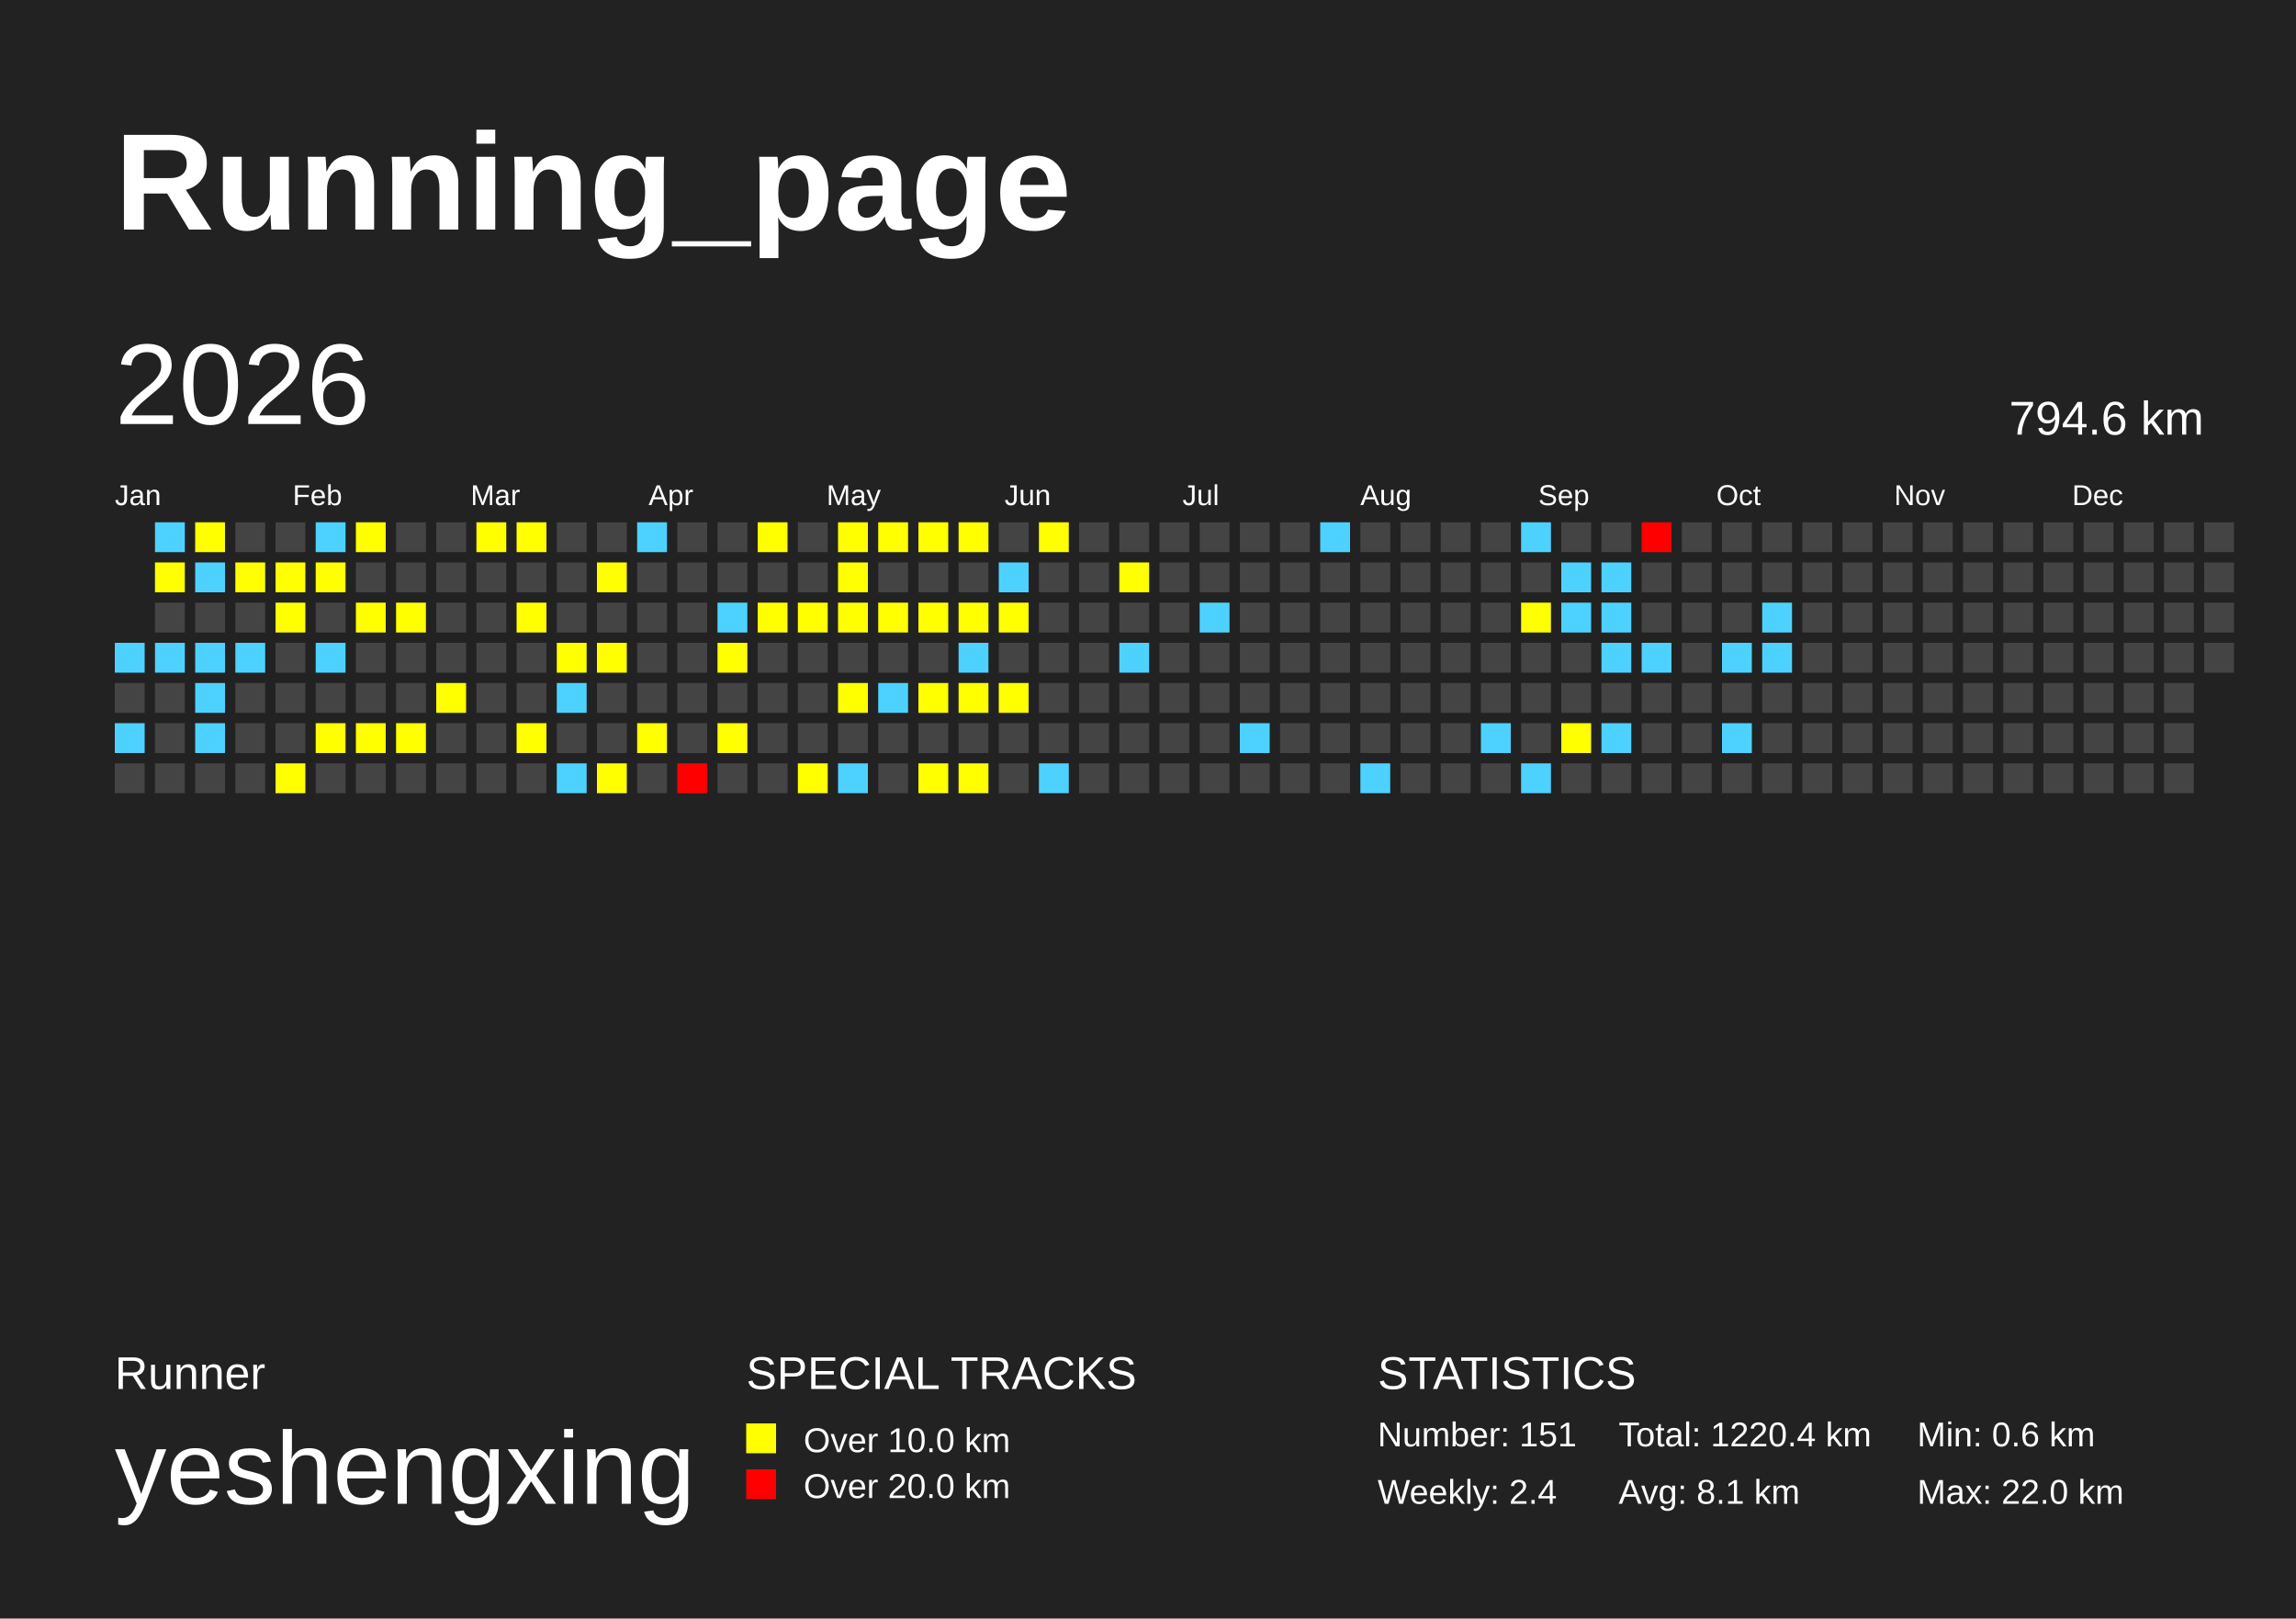
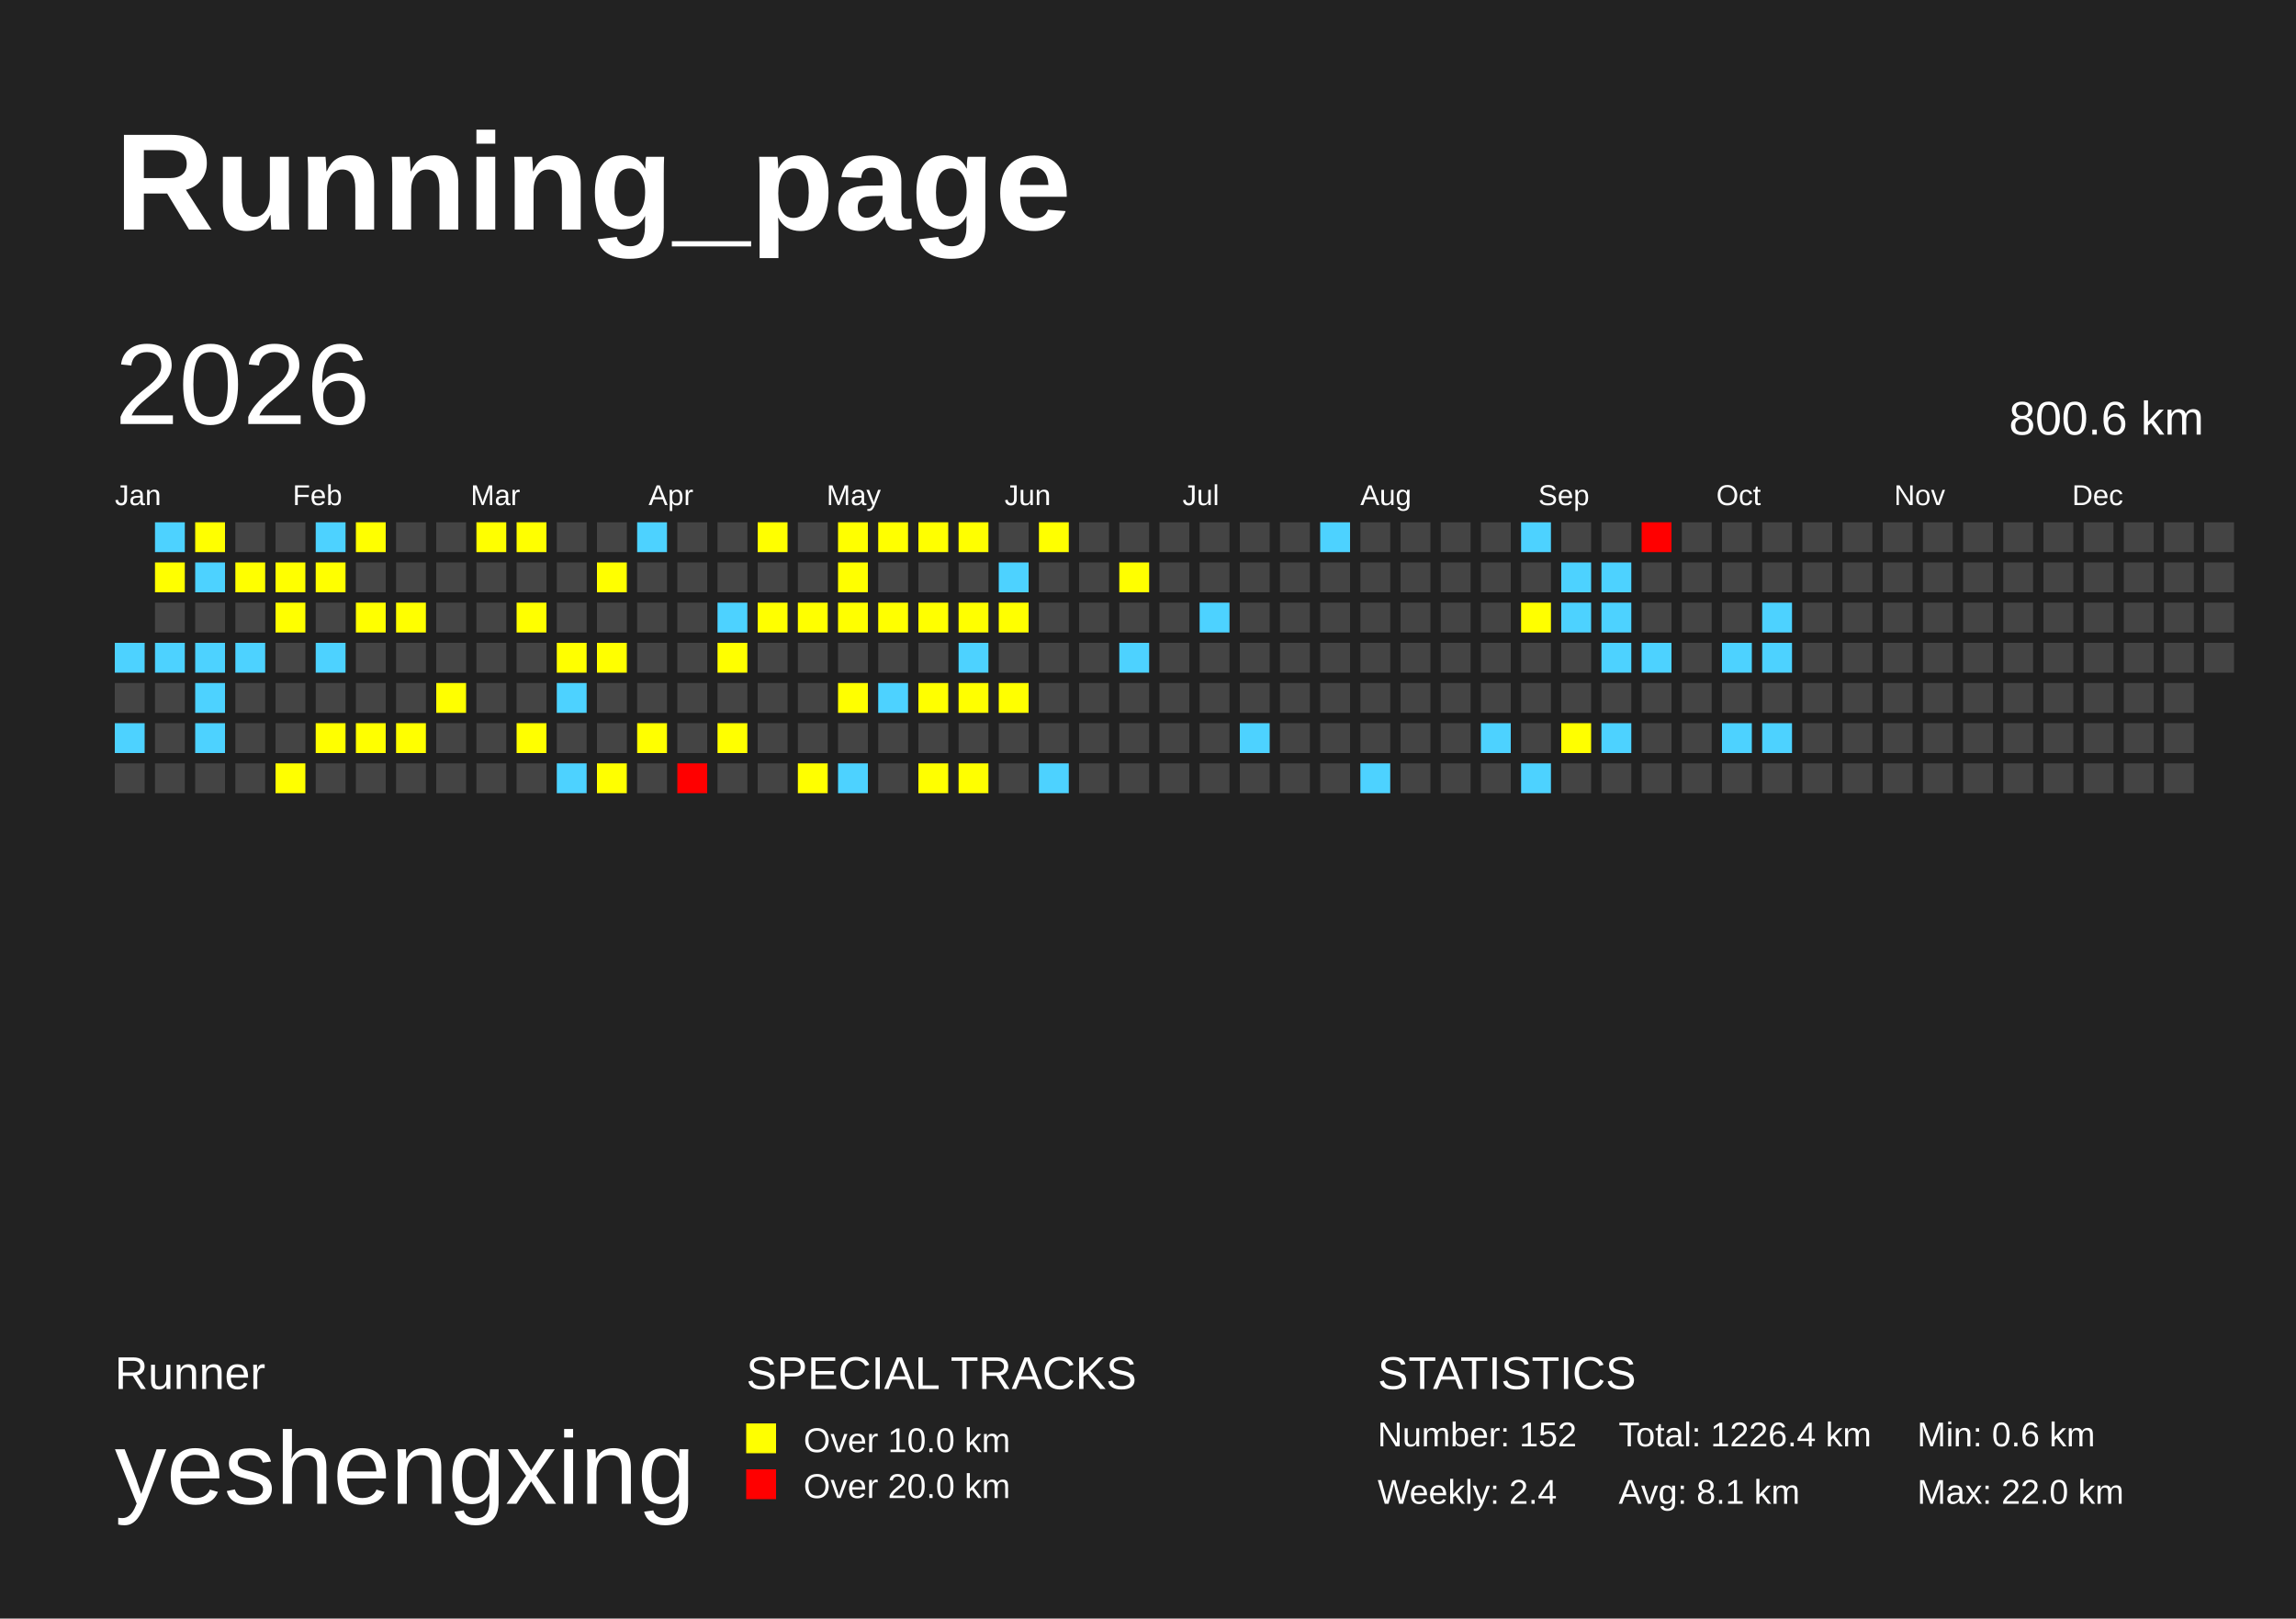
<svg xmlns="http://www.w3.org/2000/svg" baseProfile="full" height="141mm" version="1.1" viewBox="0,0,200,141" width="200mm">
  <defs />
  <rect fill="#222222" height="141" width="200" x="0" y="0" />
  <text fill="#FFFFFF" style="font-size:12px; font-family:Arial; font-weight:bold;" x="10" y="20">Running_page</text>
  <text fill="#FFFFFF" style="font-size:4px; font-family:Arial" x="10" y="121">Runner</text>
  <text fill="#FFFFFF" style="font-size:9px; font-family:Arial" x="10" y="131">yeshengxing</text>
  <text fill="#FFFFFF" style="font-size:4px; font-family:Arial" x="65" y="121">SPECIAL TRACKS</text>
  <rect fill="yellow" height="2.6" width="2.6" x="65" y="124" />
  <text fill="#FFFFFF" style="font-size:3px; font-family:Arial" x="70" y="126.5">Over 10.0 km</text>
  <rect fill="red" height="2.6" width="2.6" x="65" y="128" />
  <text fill="#FFFFFF" style="font-size:3px; font-family:Arial" x="70" y="130.5">Over 20.0 km</text>
  <text fill="#FFFFFF" style="font-size:4px; font-family:Arial" x="120" y="121">STATISTICS</text>
-   <text fill="#FFFFFF" style="font-size:3px; font-family:Arial" x="120" y="126">Number: 151</text>
+   <text fill="#FFFFFF" style="font-size:3px; font-family:Arial" x="120" y="126">Number: 152</text>
  <text fill="#FFFFFF" style="font-size:3px; font-family:Arial" x="120" y="131">Weekly: 2.4</text>
-   <text fill="#FFFFFF" style="font-size:3px; font-family:Arial" x="141" y="126">Total: 1220.4 km</text>
+   <text fill="#FFFFFF" style="font-size:3px; font-family:Arial" x="141" y="126">Total: 1226.4 km</text>
  <text fill="#FFFFFF" style="font-size:3px; font-family:Arial" x="141" y="131">Avg: 8.1 km</text>
  <text fill="#FFFFFF" style="font-size:3px; font-family:Arial" x="167" y="126">Min: 0.6 km</text>
  <text fill="#FFFFFF" style="font-size:3px; font-family:Arial" x="167" y="131">Max: 22.0 km</text>
  <text dominant-baseline="hanging" fill="#FFFFFF" style="font-size:10.0px; font-family:Arial;" x="10" y="30">2026</text>
-   <text dominant-baseline="hanging" fill="#FFFFFF" style="font-size:4.125px; font-family:Arial;" x="175" y="35">794.6 km</text>
+   <text dominant-baseline="hanging" fill="#FFFFFF" style="font-size:4.125px; font-family:Arial;" x="175" y="35">800.6 km</text>
  <text fill="#FFFFFF" style="font-size:2.5px; font-family:Arial" x="10.0" y="44">Jan</text>
  <text fill="#FFFFFF" style="font-size:2.5px; font-family:Arial" x="25.5" y="44">Feb</text>
  <text fill="#FFFFFF" style="font-size:2.5px; font-family:Arial" x="41.0" y="44">Mar</text>
  <text fill="#FFFFFF" style="font-size:2.5px; font-family:Arial" x="56.5" y="44">Apr</text>
  <text fill="#FFFFFF" style="font-size:2.5px; font-family:Arial" x="72.0" y="44">May</text>
  <text fill="#FFFFFF" style="font-size:2.5px; font-family:Arial" x="87.5" y="44">Jun</text>
  <text fill="#FFFFFF" style="font-size:2.5px; font-family:Arial" x="103.0" y="44">Jul</text>
  <text fill="#FFFFFF" style="font-size:2.5px; font-family:Arial" x="118.5" y="44">Aug</text>
  <text fill="#FFFFFF" style="font-size:2.5px; font-family:Arial" x="134.0" y="44">Sep</text>
  <text fill="#FFFFFF" style="font-size:2.5px; font-family:Arial" x="149.5" y="44">Oct</text>
  <text fill="#FFFFFF" style="font-size:2.5px; font-family:Arial" x="165.0" y="44">Nov</text>
  <text fill="#FFFFFF" style="font-size:2.5px; font-family:Arial" x="180.5" y="44">Dec</text>
  <rect fill="#4dd2ff" height="2.6" width="2.6" x="10.0" y="56.0" />
  <rect fill="#444444" height="2.6" width="2.6" x="10.0" y="59.5" />
  <rect fill="#4dd2ff" height="2.6" width="2.6" x="10.0" y="63.0" />
  <rect fill="#444444" height="2.6" width="2.6" x="10.0" y="66.5" />
  <rect fill="#4dd2ff" height="2.6" width="2.6" x="13.5" y="45.5" />
  <rect fill="yellow" height="2.6" width="2.6" x="13.5" y="49.0" />
  <rect fill="#444444" height="2.6" width="2.6" x="13.5" y="52.5" />
  <rect fill="#4dd2ff" height="2.6" width="2.6" x="13.5" y="56.0" />
  <rect fill="#444444" height="2.6" width="2.6" x="13.5" y="59.5" />
  <rect fill="#444444" height="2.6" width="2.6" x="13.5" y="63.0" />
  <rect fill="#444444" height="2.6" width="2.6" x="13.5" y="66.5" />
  <rect fill="yellow" height="2.6" width="2.6" x="17.0" y="45.5" />
  <rect fill="#4dd2ff" height="2.6" width="2.6" x="17.0" y="49.0" />
  <rect fill="#444444" height="2.6" width="2.6" x="17.0" y="52.5" />
  <rect fill="#4dd2ff" height="2.6" width="2.6" x="17.0" y="56.0" />
  <rect fill="#4dd2ff" height="2.6" width="2.6" x="17.0" y="59.5" />
  <rect fill="#4dd2ff" height="2.6" width="2.6" x="17.0" y="63.0" />
  <rect fill="#444444" height="2.6" width="2.6" x="17.0" y="66.5" />
  <rect fill="#444444" height="2.6" width="2.6" x="20.5" y="45.5" />
  <rect fill="yellow" height="2.6" width="2.6" x="20.5" y="49.0" />
  <rect fill="#444444" height="2.6" width="2.6" x="20.5" y="52.5" />
  <rect fill="#4dd2ff" height="2.6" width="2.6" x="20.5" y="56.0" />
  <rect fill="#444444" height="2.6" width="2.6" x="20.5" y="59.5" />
  <rect fill="#444444" height="2.6" width="2.6" x="20.5" y="63.0" />
  <rect fill="#444444" height="2.6" width="2.6" x="20.5" y="66.5" />
  <rect fill="#444444" height="2.6" width="2.6" x="24.0" y="45.5" />
  <rect fill="yellow" height="2.6" width="2.6" x="24.0" y="49.0" />
  <rect fill="yellow" height="2.6" width="2.6" x="24.0" y="52.5" />
  <rect fill="#444444" height="2.6" width="2.6" x="24.0" y="56.0" />
  <rect fill="#444444" height="2.6" width="2.6" x="24.0" y="59.5" />
  <rect fill="#444444" height="2.6" width="2.6" x="24.0" y="63.0" />
  <rect fill="yellow" height="2.6" width="2.6" x="24.0" y="66.5" />
  <rect fill="#4dd2ff" height="2.6" width="2.6" x="27.5" y="45.5" />
  <rect fill="yellow" height="2.6" width="2.6" x="27.5" y="49.0" />
  <rect fill="#444444" height="2.6" width="2.6" x="27.5" y="52.5" />
  <rect fill="#4dd2ff" height="2.6" width="2.6" x="27.5" y="56.0" />
  <rect fill="#444444" height="2.6" width="2.6" x="27.5" y="59.5" />
  <rect fill="yellow" height="2.6" width="2.6" x="27.5" y="63.0" />
  <rect fill="#444444" height="2.6" width="2.6" x="27.5" y="66.5" />
  <rect fill="yellow" height="2.6" width="2.6" x="31.0" y="45.5" />
  <rect fill="#444444" height="2.6" width="2.6" x="31.0" y="49.0" />
  <rect fill="yellow" height="2.6" width="2.6" x="31.0" y="52.5" />
  <rect fill="#444444" height="2.6" width="2.6" x="31.0" y="56.0" />
  <rect fill="#444444" height="2.6" width="2.6" x="31.0" y="59.5" />
  <rect fill="yellow" height="2.6" width="2.6" x="31.0" y="63.0" />
  <rect fill="#444444" height="2.6" width="2.6" x="31.0" y="66.5" />
  <rect fill="#444444" height="2.6" width="2.6" x="34.5" y="45.5" />
  <rect fill="#444444" height="2.6" width="2.6" x="34.5" y="49.0" />
  <rect fill="yellow" height="2.6" width="2.6" x="34.5" y="52.5" />
  <rect fill="#444444" height="2.6" width="2.6" x="34.5" y="56.0" />
  <rect fill="#444444" height="2.6" width="2.6" x="34.5" y="59.5" />
  <rect fill="yellow" height="2.6" width="2.6" x="34.5" y="63.0" />
  <rect fill="#444444" height="2.6" width="2.6" x="34.5" y="66.5" />
  <rect fill="#444444" height="2.6" width="2.6" x="38.0" y="45.5" />
  <rect fill="#444444" height="2.6" width="2.6" x="38.0" y="49.0" />
  <rect fill="#444444" height="2.6" width="2.6" x="38.0" y="52.5" />
  <rect fill="#444444" height="2.6" width="2.6" x="38.0" y="56.0" />
  <rect fill="yellow" height="2.6" width="2.6" x="38.0" y="59.5" />
  <rect fill="#444444" height="2.6" width="2.6" x="38.0" y="63.0" />
  <rect fill="#444444" height="2.6" width="2.6" x="38.0" y="66.5" />
  <rect fill="yellow" height="2.6" width="2.6" x="41.5" y="45.5" />
  <rect fill="#444444" height="2.6" width="2.6" x="41.5" y="49.0" />
  <rect fill="#444444" height="2.6" width="2.6" x="41.5" y="52.5" />
  <rect fill="#444444" height="2.6" width="2.6" x="41.5" y="56.0" />
  <rect fill="#444444" height="2.6" width="2.6" x="41.5" y="59.5" />
  <rect fill="#444444" height="2.6" width="2.6" x="41.5" y="63.0" />
  <rect fill="#444444" height="2.6" width="2.6" x="41.5" y="66.5" />
  <rect fill="yellow" height="2.6" width="2.6" x="45.0" y="45.5" />
  <rect fill="#444444" height="2.6" width="2.6" x="45.0" y="49.0" />
  <rect fill="yellow" height="2.6" width="2.6" x="45.0" y="52.5" />
  <rect fill="#444444" height="2.6" width="2.6" x="45.0" y="56.0" />
  <rect fill="#444444" height="2.6" width="2.6" x="45.0" y="59.5" />
  <rect fill="yellow" height="2.6" width="2.6" x="45.0" y="63.0" />
  <rect fill="#444444" height="2.6" width="2.6" x="45.0" y="66.5" />
  <rect fill="#444444" height="2.6" width="2.6" x="48.5" y="45.5" />
  <rect fill="#444444" height="2.6" width="2.6" x="48.5" y="49.0" />
  <rect fill="#444444" height="2.6" width="2.6" x="48.5" y="52.5" />
  <rect fill="yellow" height="2.6" width="2.6" x="48.5" y="56.0" />
  <rect fill="#4dd2ff" height="2.6" width="2.6" x="48.5" y="59.5" />
  <rect fill="#444444" height="2.6" width="2.6" x="48.5" y="63.0" />
  <rect fill="#4dd2ff" height="2.6" width="2.6" x="48.5" y="66.5" />
  <rect fill="#444444" height="2.6" width="2.6" x="52.0" y="45.5" />
  <rect fill="yellow" height="2.6" width="2.6" x="52.0" y="49.0" />
  <rect fill="#444444" height="2.6" width="2.6" x="52.0" y="52.5" />
  <rect fill="yellow" height="2.6" width="2.6" x="52.0" y="56.0" />
  <rect fill="#444444" height="2.6" width="2.6" x="52.0" y="59.5" />
  <rect fill="#444444" height="2.6" width="2.6" x="52.0" y="63.0" />
  <rect fill="yellow" height="2.6" width="2.6" x="52.0" y="66.5" />
  <rect fill="#4dd2ff" height="2.6" width="2.6" x="55.5" y="45.5" />
  <rect fill="#444444" height="2.6" width="2.6" x="55.5" y="49.0" />
  <rect fill="#444444" height="2.6" width="2.6" x="55.5" y="52.5" />
  <rect fill="#444444" height="2.6" width="2.6" x="55.5" y="56.0" />
  <rect fill="#444444" height="2.6" width="2.6" x="55.5" y="59.5" />
  <rect fill="yellow" height="2.6" width="2.6" x="55.5" y="63.0" />
  <rect fill="#444444" height="2.6" width="2.6" x="55.5" y="66.5" />
  <rect fill="#444444" height="2.6" width="2.6" x="59.0" y="45.5" />
  <rect fill="#444444" height="2.6" width="2.6" x="59.0" y="49.0" />
  <rect fill="#444444" height="2.6" width="2.6" x="59.0" y="52.5" />
  <rect fill="#444444" height="2.6" width="2.6" x="59.0" y="56.0" />
  <rect fill="#444444" height="2.6" width="2.6" x="59.0" y="59.5" />
  <rect fill="#444444" height="2.6" width="2.6" x="59.0" y="63.0" />
  <rect fill="red" height="2.6" width="2.6" x="59.0" y="66.5" />
  <rect fill="#444444" height="2.6" width="2.6" x="62.5" y="45.5" />
  <rect fill="#444444" height="2.6" width="2.6" x="62.5" y="49.0" />
  <rect fill="#4dd2ff" height="2.6" width="2.6" x="62.5" y="52.5" />
  <rect fill="yellow" height="2.6" width="2.6" x="62.5" y="56.0" />
  <rect fill="#444444" height="2.6" width="2.6" x="62.5" y="59.5" />
  <rect fill="yellow" height="2.6" width="2.6" x="62.5" y="63.0" />
  <rect fill="#444444" height="2.6" width="2.6" x="62.5" y="66.5" />
  <rect fill="yellow" height="2.6" width="2.6" x="66.0" y="45.5" />
  <rect fill="#444444" height="2.6" width="2.6" x="66.0" y="49.0" />
  <rect fill="yellow" height="2.6" width="2.6" x="66.0" y="52.5" />
  <rect fill="#444444" height="2.6" width="2.6" x="66.0" y="56.0" />
  <rect fill="#444444" height="2.6" width="2.6" x="66.0" y="59.5" />
  <rect fill="#444444" height="2.6" width="2.6" x="66.0" y="63.0" />
  <rect fill="#444444" height="2.6" width="2.6" x="66.0" y="66.5" />
  <rect fill="#444444" height="2.6" width="2.6" x="69.5" y="45.5" />
  <rect fill="#444444" height="2.6" width="2.6" x="69.5" y="49.0" />
  <rect fill="yellow" height="2.6" width="2.6" x="69.5" y="52.5" />
  <rect fill="#444444" height="2.6" width="2.6" x="69.5" y="56.0" />
  <rect fill="#444444" height="2.6" width="2.6" x="69.5" y="59.5" />
  <rect fill="#444444" height="2.6" width="2.6" x="69.5" y="63.0" />
  <rect fill="yellow" height="2.6" width="2.6" x="69.5" y="66.5" />
  <rect fill="yellow" height="2.6" width="2.6" x="73.0" y="45.5" />
  <rect fill="yellow" height="2.6" width="2.6" x="73.0" y="49.0" />
  <rect fill="yellow" height="2.6" width="2.6" x="73.0" y="52.5" />
  <rect fill="#444444" height="2.6" width="2.6" x="73.0" y="56.0" />
  <rect fill="yellow" height="2.6" width="2.6" x="73.0" y="59.5" />
  <rect fill="#444444" height="2.6" width="2.6" x="73.0" y="63.0" />
  <rect fill="#4dd2ff" height="2.6" width="2.6" x="73.0" y="66.5" />
  <rect fill="yellow" height="2.6" width="2.6" x="76.5" y="45.5" />
  <rect fill="#444444" height="2.6" width="2.6" x="76.5" y="49.0" />
  <rect fill="yellow" height="2.6" width="2.6" x="76.5" y="52.5" />
  <rect fill="#444444" height="2.6" width="2.6" x="76.5" y="56.0" />
  <rect fill="#4dd2ff" height="2.6" width="2.6" x="76.5" y="59.5" />
  <rect fill="#444444" height="2.6" width="2.6" x="76.5" y="63.0" />
  <rect fill="#444444" height="2.6" width="2.6" x="76.5" y="66.5" />
  <rect fill="yellow" height="2.6" width="2.6" x="80.0" y="45.5" />
  <rect fill="#444444" height="2.6" width="2.6" x="80.0" y="49.0" />
  <rect fill="yellow" height="2.6" width="2.6" x="80.0" y="52.5" />
  <rect fill="#444444" height="2.6" width="2.6" x="80.0" y="56.0" />
  <rect fill="yellow" height="2.6" width="2.6" x="80.0" y="59.5" />
  <rect fill="#444444" height="2.6" width="2.6" x="80.0" y="63.0" />
  <rect fill="yellow" height="2.6" width="2.6" x="80.0" y="66.5" />
  <rect fill="yellow" height="2.6" width="2.6" x="83.5" y="45.5" />
  <rect fill="#444444" height="2.6" width="2.6" x="83.5" y="49.0" />
  <rect fill="yellow" height="2.6" width="2.6" x="83.5" y="52.5" />
  <rect fill="#4dd2ff" height="2.6" width="2.6" x="83.5" y="56.0" />
  <rect fill="yellow" height="2.6" width="2.6" x="83.5" y="59.5" />
  <rect fill="#444444" height="2.6" width="2.6" x="83.5" y="63.0" />
  <rect fill="yellow" height="2.6" width="2.6" x="83.5" y="66.5" />
  <rect fill="#444444" height="2.6" width="2.6" x="87.0" y="45.5" />
  <rect fill="#4dd2ff" height="2.6" width="2.6" x="87.0" y="49.0" />
  <rect fill="yellow" height="2.6" width="2.6" x="87.0" y="52.5" />
  <rect fill="#444444" height="2.6" width="2.6" x="87.0" y="56.0" />
  <rect fill="yellow" height="2.6" width="2.6" x="87.0" y="59.5" />
  <rect fill="#444444" height="2.6" width="2.6" x="87.0" y="63.0" />
  <rect fill="#444444" height="2.6" width="2.6" x="87.0" y="66.5" />
  <rect fill="yellow" height="2.6" width="2.6" x="90.5" y="45.5" />
  <rect fill="#444444" height="2.6" width="2.6" x="90.5" y="49.0" />
  <rect fill="#444444" height="2.6" width="2.6" x="90.5" y="52.5" />
  <rect fill="#444444" height="2.6" width="2.6" x="90.5" y="56.0" />
  <rect fill="#444444" height="2.6" width="2.6" x="90.5" y="59.5" />
  <rect fill="#444444" height="2.6" width="2.6" x="90.5" y="63.0" />
  <rect fill="#4dd2ff" height="2.6" width="2.6" x="90.5" y="66.5" />
  <rect fill="#444444" height="2.6" width="2.6" x="94.0" y="45.5" />
  <rect fill="#444444" height="2.6" width="2.6" x="94.0" y="49.0" />
  <rect fill="#444444" height="2.6" width="2.6" x="94.0" y="52.5" />
  <rect fill="#444444" height="2.6" width="2.6" x="94.0" y="56.0" />
  <rect fill="#444444" height="2.6" width="2.6" x="94.0" y="59.5" />
  <rect fill="#444444" height="2.6" width="2.6" x="94.0" y="63.0" />
  <rect fill="#444444" height="2.6" width="2.6" x="94.0" y="66.5" />
  <rect fill="#444444" height="2.6" width="2.6" x="97.5" y="45.5" />
  <rect fill="yellow" height="2.6" width="2.6" x="97.5" y="49.0" />
  <rect fill="#444444" height="2.6" width="2.6" x="97.5" y="52.5" />
  <rect fill="#4dd2ff" height="2.6" width="2.6" x="97.5" y="56.0" />
  <rect fill="#444444" height="2.6" width="2.6" x="97.5" y="59.5" />
  <rect fill="#444444" height="2.6" width="2.6" x="97.5" y="63.0" />
  <rect fill="#444444" height="2.6" width="2.6" x="97.5" y="66.5" />
  <rect fill="#444444" height="2.6" width="2.6" x="101.0" y="45.5" />
  <rect fill="#444444" height="2.6" width="2.6" x="101.0" y="49.0" />
  <rect fill="#444444" height="2.6" width="2.6" x="101.0" y="52.5" />
  <rect fill="#444444" height="2.6" width="2.6" x="101.0" y="56.0" />
  <rect fill="#444444" height="2.6" width="2.6" x="101.0" y="59.5" />
  <rect fill="#444444" height="2.6" width="2.6" x="101.0" y="63.0" />
  <rect fill="#444444" height="2.6" width="2.6" x="101.0" y="66.5" />
  <rect fill="#444444" height="2.6" width="2.6" x="104.5" y="45.5" />
  <rect fill="#444444" height="2.6" width="2.6" x="104.5" y="49.0" />
  <rect fill="#4dd2ff" height="2.6" width="2.6" x="104.5" y="52.5" />
  <rect fill="#444444" height="2.6" width="2.6" x="104.5" y="56.0" />
  <rect fill="#444444" height="2.6" width="2.6" x="104.5" y="59.5" />
  <rect fill="#444444" height="2.6" width="2.6" x="104.5" y="63.0" />
  <rect fill="#444444" height="2.6" width="2.6" x="104.5" y="66.5" />
  <rect fill="#444444" height="2.6" width="2.6" x="108.0" y="45.5" />
  <rect fill="#444444" height="2.6" width="2.6" x="108.0" y="49.0" />
  <rect fill="#444444" height="2.6" width="2.6" x="108.0" y="52.5" />
  <rect fill="#444444" height="2.6" width="2.6" x="108.0" y="56.0" />
  <rect fill="#444444" height="2.6" width="2.6" x="108.0" y="59.5" />
  <rect fill="#4dd2ff" height="2.6" width="2.6" x="108.0" y="63.0" />
  <rect fill="#444444" height="2.6" width="2.6" x="108.0" y="66.5" />
  <rect fill="#444444" height="2.6" width="2.6" x="111.5" y="45.5" />
  <rect fill="#444444" height="2.6" width="2.6" x="111.5" y="49.0" />
  <rect fill="#444444" height="2.6" width="2.6" x="111.5" y="52.5" />
  <rect fill="#444444" height="2.6" width="2.6" x="111.5" y="56.0" />
  <rect fill="#444444" height="2.6" width="2.6" x="111.5" y="59.5" />
  <rect fill="#444444" height="2.6" width="2.6" x="111.5" y="63.0" />
  <rect fill="#444444" height="2.6" width="2.6" x="111.5" y="66.5" />
  <rect fill="#4dd2ff" height="2.6" width="2.6" x="115.0" y="45.5" />
  <rect fill="#444444" height="2.6" width="2.6" x="115.0" y="49.0" />
  <rect fill="#444444" height="2.6" width="2.6" x="115.0" y="52.5" />
  <rect fill="#444444" height="2.6" width="2.6" x="115.0" y="56.0" />
  <rect fill="#444444" height="2.6" width="2.6" x="115.0" y="59.5" />
  <rect fill="#444444" height="2.6" width="2.6" x="115.0" y="63.0" />
  <rect fill="#444444" height="2.6" width="2.6" x="115.0" y="66.5" />
  <rect fill="#444444" height="2.6" width="2.6" x="118.5" y="45.5" />
  <rect fill="#444444" height="2.6" width="2.6" x="118.5" y="49.0" />
  <rect fill="#444444" height="2.6" width="2.6" x="118.5" y="52.5" />
  <rect fill="#444444" height="2.6" width="2.6" x="118.5" y="56.0" />
  <rect fill="#444444" height="2.6" width="2.6" x="118.5" y="59.5" />
  <rect fill="#444444" height="2.6" width="2.6" x="118.5" y="63.0" />
  <rect fill="#4dd2ff" height="2.6" width="2.6" x="118.5" y="66.5" />
  <rect fill="#444444" height="2.6" width="2.6" x="122.0" y="45.5" />
  <rect fill="#444444" height="2.6" width="2.6" x="122.0" y="49.0" />
  <rect fill="#444444" height="2.6" width="2.6" x="122.0" y="52.5" />
  <rect fill="#444444" height="2.6" width="2.6" x="122.0" y="56.0" />
  <rect fill="#444444" height="2.6" width="2.6" x="122.0" y="59.5" />
  <rect fill="#444444" height="2.6" width="2.6" x="122.0" y="63.0" />
  <rect fill="#444444" height="2.6" width="2.6" x="122.0" y="66.5" />
  <rect fill="#444444" height="2.6" width="2.6" x="125.5" y="45.5" />
  <rect fill="#444444" height="2.6" width="2.6" x="125.5" y="49.0" />
  <rect fill="#444444" height="2.6" width="2.6" x="125.5" y="52.5" />
  <rect fill="#444444" height="2.6" width="2.6" x="125.5" y="56.0" />
  <rect fill="#444444" height="2.6" width="2.6" x="125.5" y="59.5" />
  <rect fill="#444444" height="2.6" width="2.6" x="125.5" y="63.0" />
  <rect fill="#444444" height="2.6" width="2.6" x="125.5" y="66.5" />
  <rect fill="#444444" height="2.6" width="2.6" x="129.0" y="45.5" />
  <rect fill="#444444" height="2.6" width="2.6" x="129.0" y="49.0" />
  <rect fill="#444444" height="2.6" width="2.6" x="129.0" y="52.5" />
  <rect fill="#444444" height="2.6" width="2.6" x="129.0" y="56.0" />
  <rect fill="#444444" height="2.6" width="2.6" x="129.0" y="59.5" />
  <rect fill="#4dd2ff" height="2.6" width="2.6" x="129.0" y="63.0" />
  <rect fill="#444444" height="2.6" width="2.6" x="129.0" y="66.5" />
  <rect fill="#4dd2ff" height="2.6" width="2.6" x="132.5" y="45.5" />
  <rect fill="#444444" height="2.6" width="2.6" x="132.5" y="49.0" />
  <rect fill="yellow" height="2.6" width="2.6" x="132.5" y="52.5" />
  <rect fill="#444444" height="2.6" width="2.6" x="132.5" y="56.0" />
  <rect fill="#444444" height="2.6" width="2.6" x="132.5" y="59.5" />
  <rect fill="#444444" height="2.6" width="2.6" x="132.5" y="63.0" />
  <rect fill="#4dd2ff" height="2.6" width="2.6" x="132.5" y="66.5" />
  <rect fill="#444444" height="2.6" width="2.6" x="136.0" y="45.5" />
  <rect fill="#4dd2ff" height="2.6" width="2.6" x="136.0" y="49.0" />
  <rect fill="#4dd2ff" height="2.6" width="2.6" x="136.0" y="52.5" />
  <rect fill="#444444" height="2.6" width="2.6" x="136.0" y="56.0" />
  <rect fill="#444444" height="2.6" width="2.6" x="136.0" y="59.5" />
  <rect fill="yellow" height="2.6" width="2.6" x="136.0" y="63.0" />
  <rect fill="#444444" height="2.6" width="2.6" x="136.0" y="66.5" />
  <rect fill="#444444" height="2.6" width="2.6" x="139.5" y="45.5" />
  <rect fill="#4dd2ff" height="2.6" width="2.6" x="139.5" y="49.0" />
  <rect fill="#4dd2ff" height="2.6" width="2.6" x="139.5" y="52.5" />
  <rect fill="#4dd2ff" height="2.6" width="2.6" x="139.5" y="56.0" />
  <rect fill="#444444" height="2.6" width="2.6" x="139.5" y="59.5" />
  <rect fill="#4dd2ff" height="2.6" width="2.6" x="139.5" y="63.0" />
  <rect fill="#444444" height="2.6" width="2.6" x="139.5" y="66.5" />
  <rect fill="red" height="2.6" width="2.6" x="143.0" y="45.5" />
  <rect fill="#444444" height="2.6" width="2.6" x="143.0" y="49.0" />
  <rect fill="#444444" height="2.6" width="2.6" x="143.0" y="52.5" />
  <rect fill="#4dd2ff" height="2.6" width="2.6" x="143.0" y="56.0" />
  <rect fill="#444444" height="2.6" width="2.6" x="143.0" y="59.5" />
  <rect fill="#444444" height="2.6" width="2.6" x="143.0" y="63.0" />
  <rect fill="#444444" height="2.6" width="2.6" x="143.0" y="66.5" />
  <rect fill="#444444" height="2.6" width="2.6" x="146.5" y="45.5" />
  <rect fill="#444444" height="2.6" width="2.6" x="146.5" y="49.0" />
  <rect fill="#444444" height="2.6" width="2.6" x="146.5" y="52.5" />
  <rect fill="#444444" height="2.6" width="2.6" x="146.5" y="56.0" />
  <rect fill="#444444" height="2.6" width="2.6" x="146.5" y="59.5" />
  <rect fill="#444444" height="2.6" width="2.6" x="146.5" y="63.0" />
  <rect fill="#444444" height="2.6" width="2.6" x="146.5" y="66.5" />
  <rect fill="#444444" height="2.6" width="2.6" x="150.0" y="45.5" />
  <rect fill="#444444" height="2.6" width="2.6" x="150.0" y="49.0" />
  <rect fill="#444444" height="2.6" width="2.6" x="150.0" y="52.5" />
  <rect fill="#4dd2ff" height="2.6" width="2.6" x="150.0" y="56.0" />
  <rect fill="#444444" height="2.6" width="2.6" x="150.0" y="59.5" />
  <rect fill="#4dd2ff" height="2.6" width="2.6" x="150.0" y="63.0" />
  <rect fill="#444444" height="2.6" width="2.6" x="150.0" y="66.5" />
  <rect fill="#444444" height="2.6" width="2.6" x="153.5" y="45.5" />
  <rect fill="#444444" height="2.6" width="2.6" x="153.5" y="49.0" />
  <rect fill="#4dd2ff" height="2.6" width="2.6" x="153.5" y="52.5" />
  <rect fill="#4dd2ff" height="2.6" width="2.6" x="153.5" y="56.0" />
  <rect fill="#444444" height="2.6" width="2.6" x="153.5" y="59.5" />
-   <rect fill="#444444" height="2.6" width="2.6" x="153.5" y="63.0" />
+   <rect fill="#4dd2ff" height="2.6" width="2.6" x="153.5" y="63.0" />
  <rect fill="#444444" height="2.6" width="2.6" x="153.5" y="66.5" />
  <rect fill="#444444" height="2.6" width="2.6" x="157.0" y="45.5" />
  <rect fill="#444444" height="2.6" width="2.6" x="157.0" y="49.0" />
  <rect fill="#444444" height="2.6" width="2.6" x="157.0" y="52.5" />
  <rect fill="#444444" height="2.6" width="2.6" x="157.0" y="56.0" />
  <rect fill="#444444" height="2.6" width="2.6" x="157.0" y="59.5" />
  <rect fill="#444444" height="2.6" width="2.6" x="157.0" y="63.0" />
  <rect fill="#444444" height="2.6" width="2.6" x="157.0" y="66.5" />
  <rect fill="#444444" height="2.6" width="2.6" x="160.5" y="45.5" />
  <rect fill="#444444" height="2.6" width="2.6" x="160.5" y="49.0" />
  <rect fill="#444444" height="2.6" width="2.6" x="160.5" y="52.5" />
  <rect fill="#444444" height="2.6" width="2.6" x="160.5" y="56.0" />
  <rect fill="#444444" height="2.6" width="2.6" x="160.5" y="59.5" />
  <rect fill="#444444" height="2.6" width="2.6" x="160.5" y="63.0" />
  <rect fill="#444444" height="2.6" width="2.6" x="160.5" y="66.5" />
  <rect fill="#444444" height="2.6" width="2.6" x="164.0" y="45.5" />
  <rect fill="#444444" height="2.6" width="2.6" x="164.0" y="49.0" />
  <rect fill="#444444" height="2.6" width="2.6" x="164.0" y="52.5" />
  <rect fill="#444444" height="2.6" width="2.6" x="164.0" y="56.0" />
  <rect fill="#444444" height="2.6" width="2.6" x="164.0" y="59.5" />
  <rect fill="#444444" height="2.6" width="2.6" x="164.0" y="63.0" />
  <rect fill="#444444" height="2.6" width="2.6" x="164.0" y="66.5" />
  <rect fill="#444444" height="2.6" width="2.6" x="167.5" y="45.5" />
  <rect fill="#444444" height="2.6" width="2.6" x="167.5" y="49.0" />
  <rect fill="#444444" height="2.6" width="2.6" x="167.5" y="52.5" />
  <rect fill="#444444" height="2.6" width="2.6" x="167.5" y="56.0" />
  <rect fill="#444444" height="2.6" width="2.6" x="167.5" y="59.5" />
  <rect fill="#444444" height="2.6" width="2.6" x="167.5" y="63.0" />
  <rect fill="#444444" height="2.6" width="2.6" x="167.5" y="66.5" />
  <rect fill="#444444" height="2.6" width="2.6" x="171.0" y="45.5" />
  <rect fill="#444444" height="2.6" width="2.6" x="171.0" y="49.0" />
  <rect fill="#444444" height="2.6" width="2.6" x="171.0" y="52.5" />
  <rect fill="#444444" height="2.6" width="2.6" x="171.0" y="56.0" />
  <rect fill="#444444" height="2.6" width="2.6" x="171.0" y="59.5" />
  <rect fill="#444444" height="2.6" width="2.6" x="171.0" y="63.0" />
  <rect fill="#444444" height="2.6" width="2.6" x="171.0" y="66.5" />
  <rect fill="#444444" height="2.6" width="2.6" x="174.5" y="45.5" />
  <rect fill="#444444" height="2.6" width="2.6" x="174.5" y="49.0" />
  <rect fill="#444444" height="2.6" width="2.6" x="174.5" y="52.5" />
  <rect fill="#444444" height="2.6" width="2.6" x="174.5" y="56.0" />
  <rect fill="#444444" height="2.6" width="2.6" x="174.5" y="59.5" />
  <rect fill="#444444" height="2.6" width="2.6" x="174.5" y="63.0" />
  <rect fill="#444444" height="2.6" width="2.6" x="174.5" y="66.5" />
  <rect fill="#444444" height="2.6" width="2.6" x="178.0" y="45.5" />
  <rect fill="#444444" height="2.6" width="2.6" x="178.0" y="49.0" />
  <rect fill="#444444" height="2.6" width="2.6" x="178.0" y="52.5" />
  <rect fill="#444444" height="2.6" width="2.6" x="178.0" y="56.0" />
  <rect fill="#444444" height="2.6" width="2.6" x="178.0" y="59.5" />
  <rect fill="#444444" height="2.6" width="2.6" x="178.0" y="63.0" />
  <rect fill="#444444" height="2.6" width="2.6" x="178.0" y="66.5" />
  <rect fill="#444444" height="2.6" width="2.6" x="181.5" y="45.5" />
  <rect fill="#444444" height="2.6" width="2.6" x="181.5" y="49.0" />
  <rect fill="#444444" height="2.6" width="2.6" x="181.5" y="52.5" />
  <rect fill="#444444" height="2.6" width="2.6" x="181.5" y="56.0" />
  <rect fill="#444444" height="2.6" width="2.6" x="181.5" y="59.5" />
  <rect fill="#444444" height="2.6" width="2.6" x="181.5" y="63.0" />
  <rect fill="#444444" height="2.6" width="2.6" x="181.5" y="66.5" />
  <rect fill="#444444" height="2.6" width="2.6" x="185.0" y="45.5" />
  <rect fill="#444444" height="2.6" width="2.6" x="185.0" y="49.0" />
  <rect fill="#444444" height="2.6" width="2.6" x="185.0" y="52.5" />
  <rect fill="#444444" height="2.6" width="2.6" x="185.0" y="56.0" />
  <rect fill="#444444" height="2.6" width="2.6" x="185.0" y="59.5" />
  <rect fill="#444444" height="2.6" width="2.6" x="185.0" y="63.0" />
  <rect fill="#444444" height="2.6" width="2.6" x="185.0" y="66.5" />
  <rect fill="#444444" height="2.6" width="2.6" x="188.5" y="45.5" />
  <rect fill="#444444" height="2.6" width="2.6" x="188.5" y="49.0" />
  <rect fill="#444444" height="2.6" width="2.6" x="188.5" y="52.5" />
  <rect fill="#444444" height="2.6" width="2.6" x="188.5" y="56.0" />
  <rect fill="#444444" height="2.6" width="2.6" x="188.5" y="59.5" />
  <rect fill="#444444" height="2.6" width="2.6" x="188.5" y="63.0" />
  <rect fill="#444444" height="2.6" width="2.6" x="188.5" y="66.5" />
  <rect fill="#444444" height="2.6" width="2.6" x="192.0" y="45.5" />
  <rect fill="#444444" height="2.6" width="2.6" x="192.0" y="49.0" />
  <rect fill="#444444" height="2.6" width="2.6" x="192.0" y="52.5" />
  <rect fill="#444444" height="2.6" width="2.6" x="192.0" y="56.0" />
</svg>
